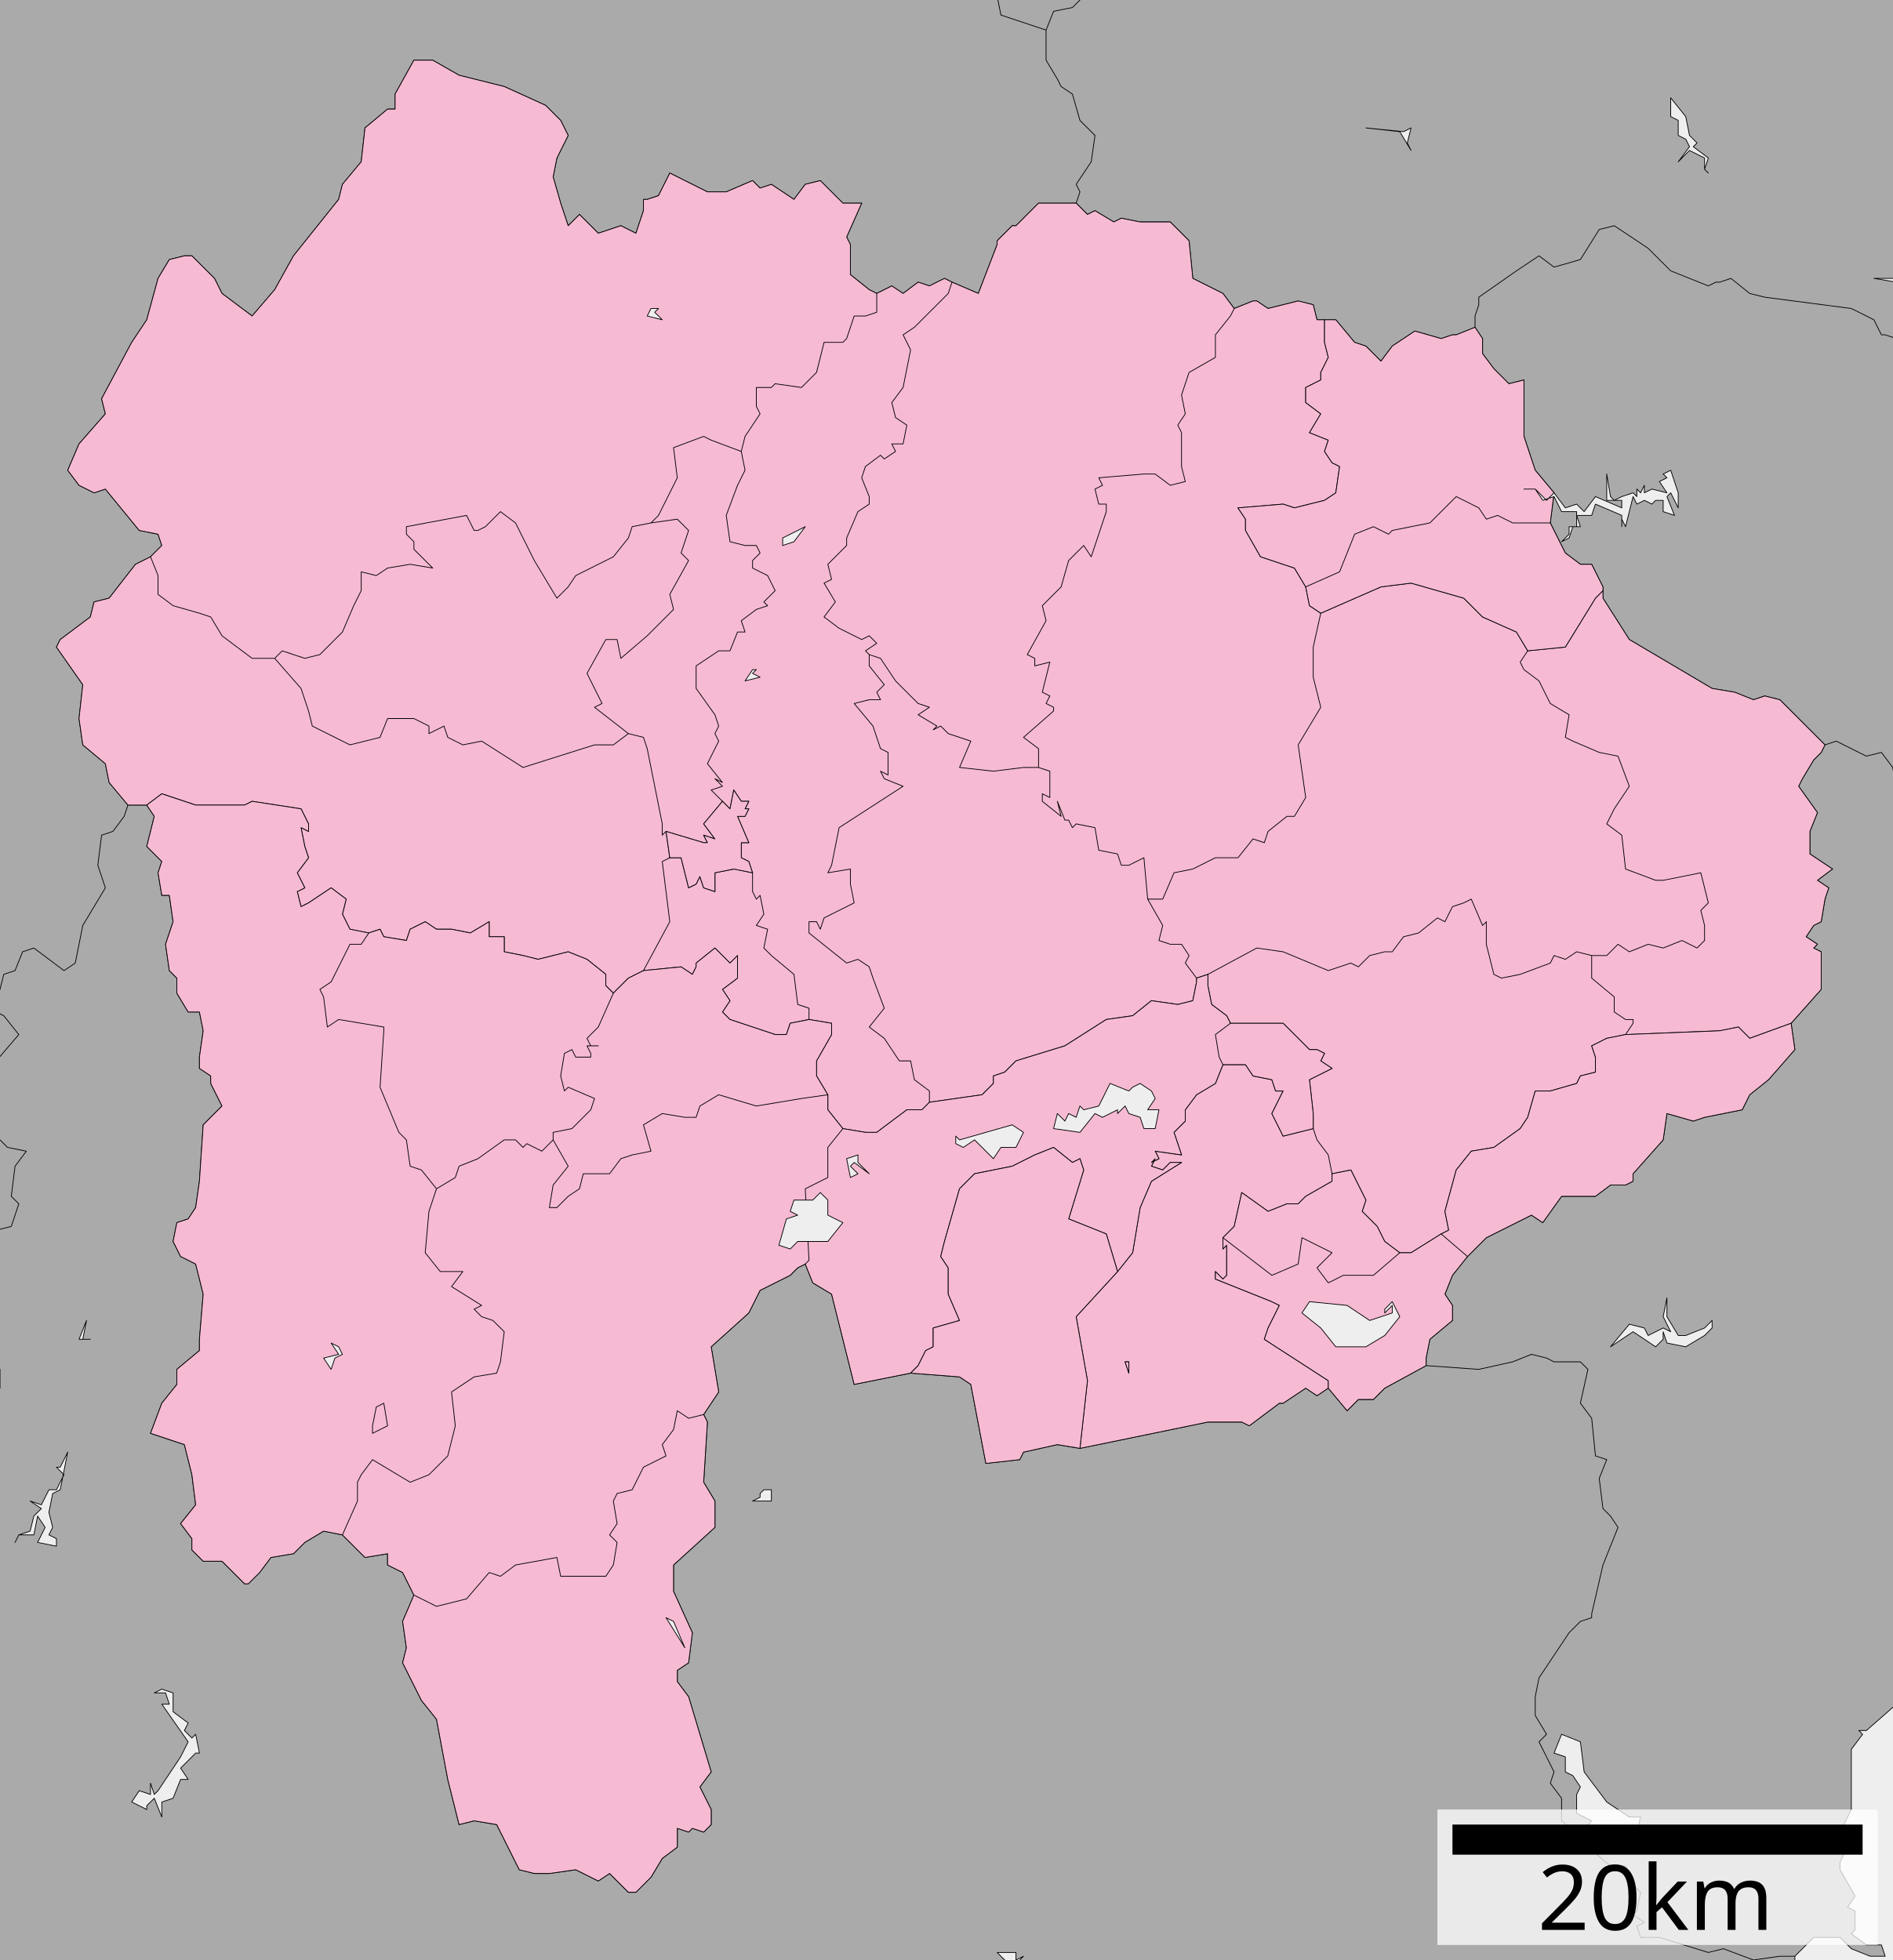
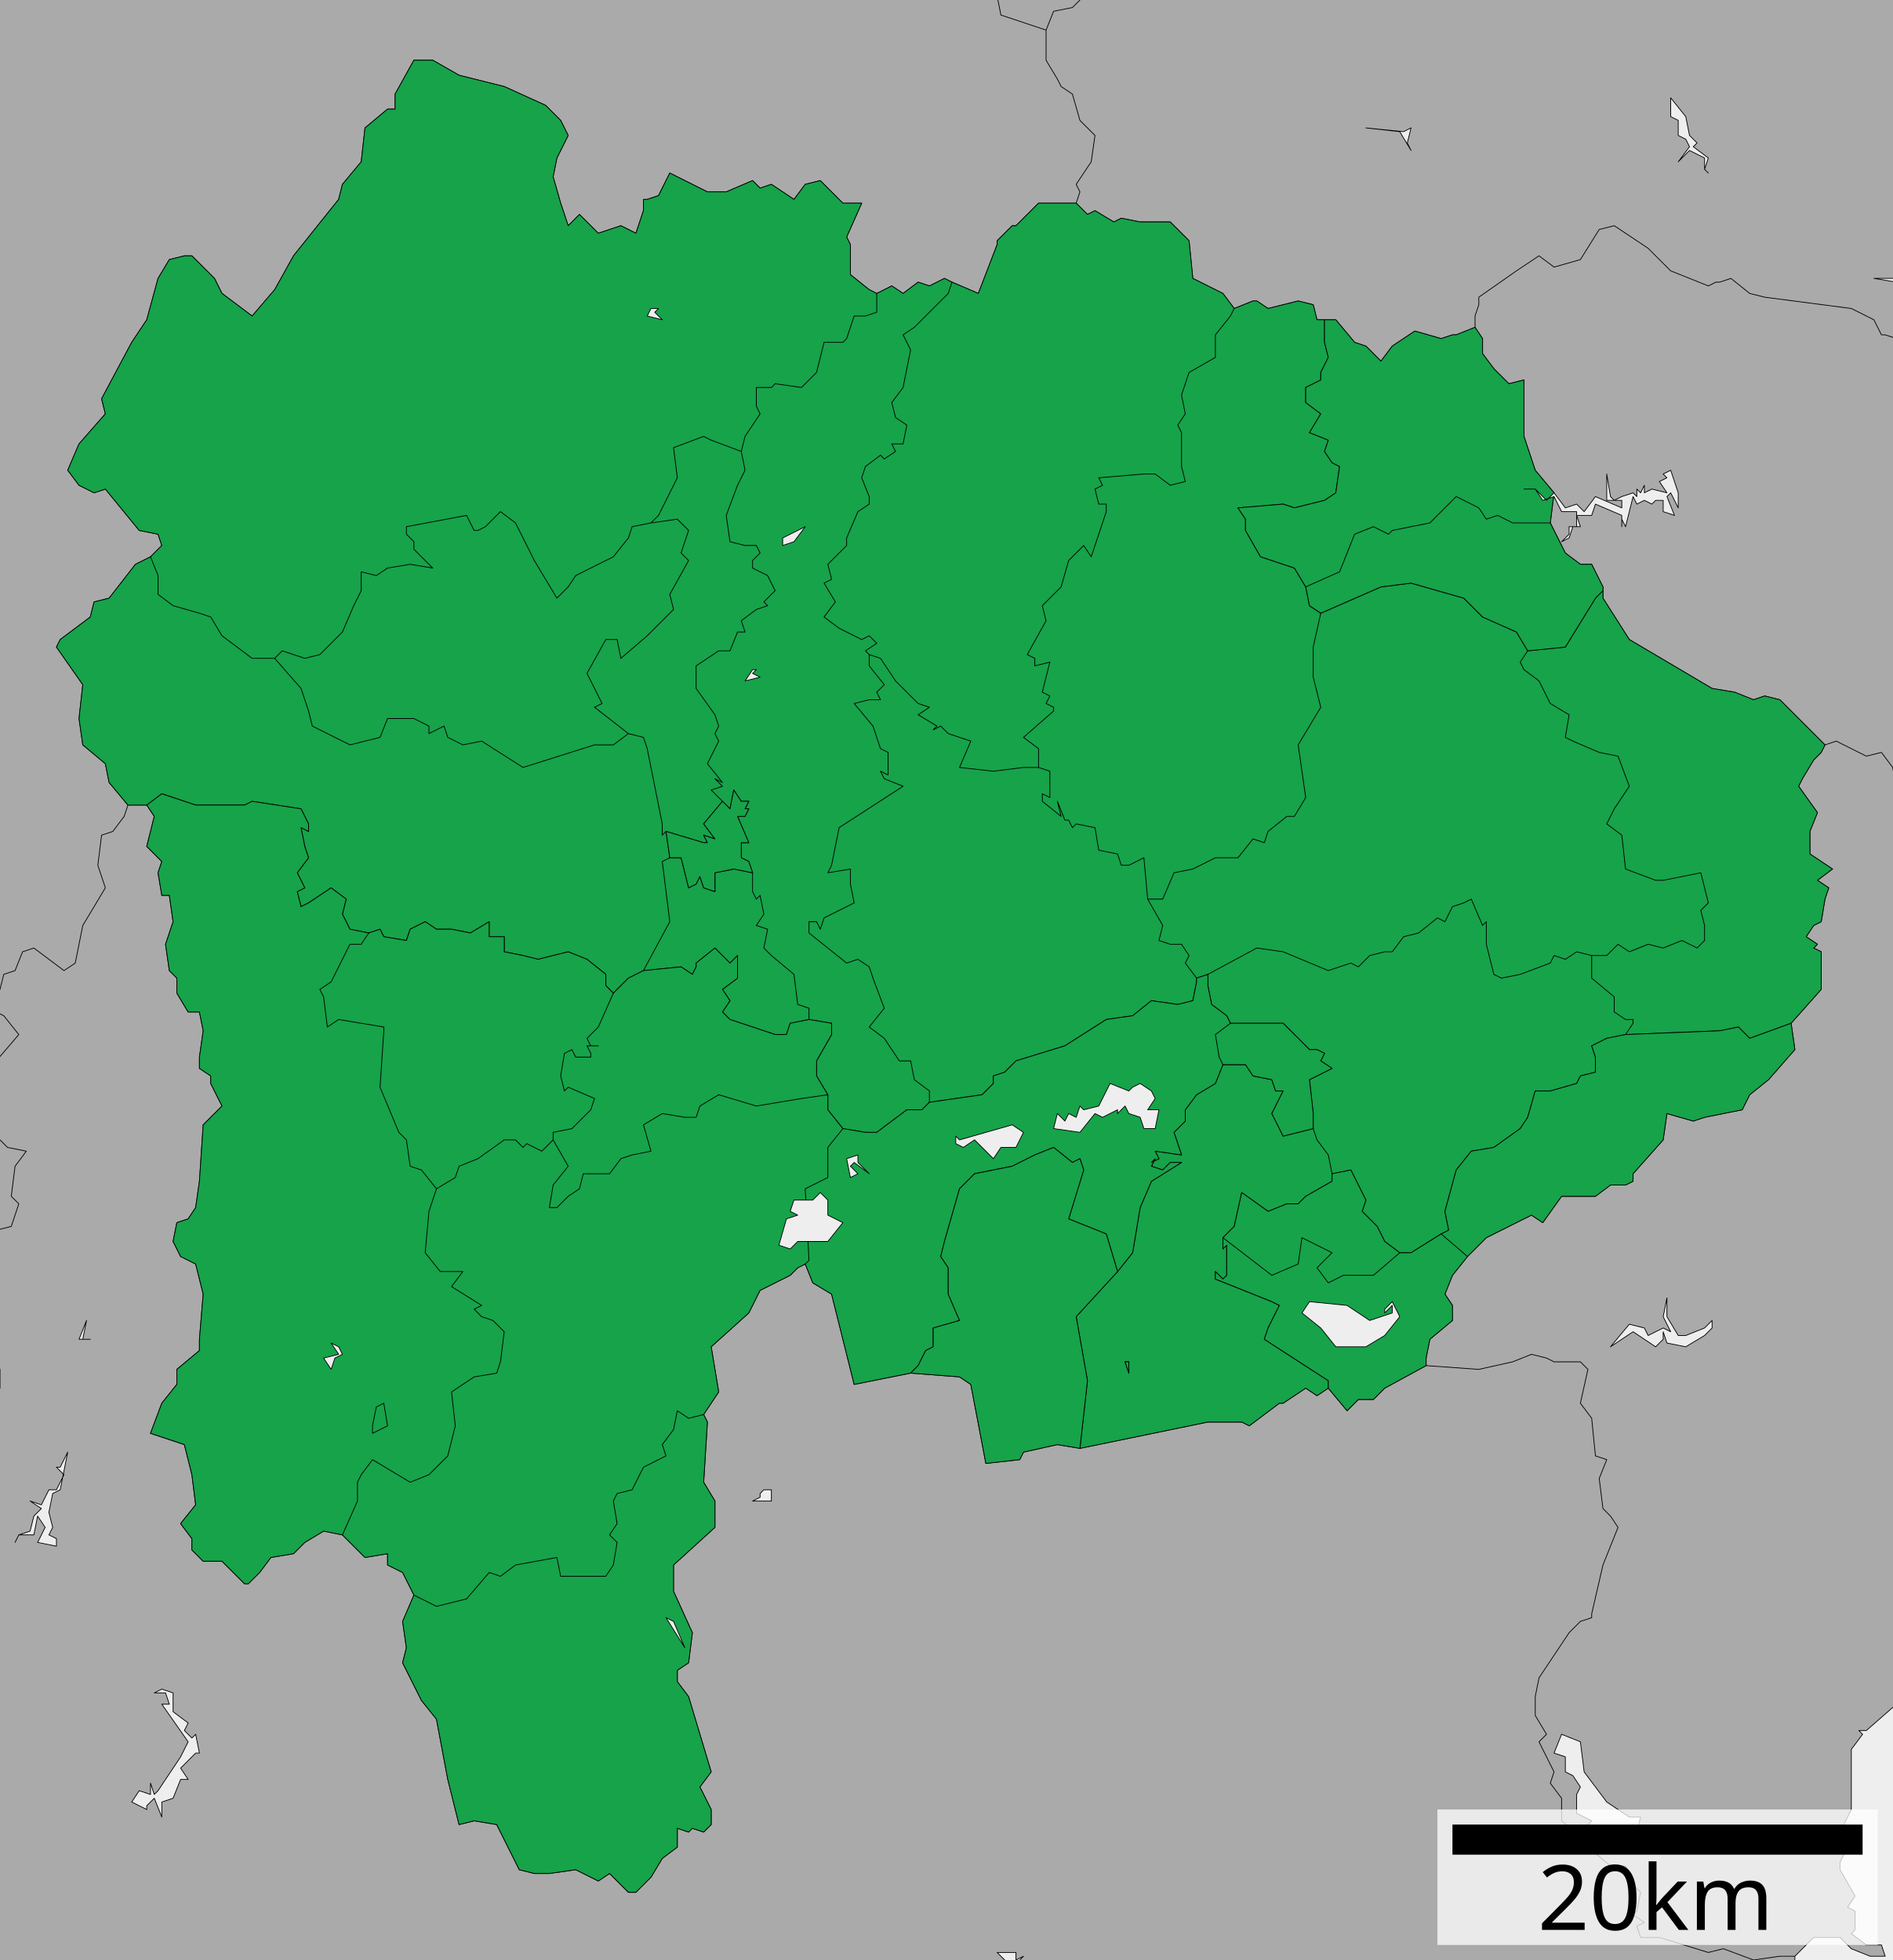
<svg xmlns="http://www.w3.org/2000/svg" width="503" height="521" version="1.1">
  <rect fill="#eeeeee" x="0" y="0" width="503" height="521" />
  <g stroke="black" stroke-width="0.2" stroke-linejoin="round">
    <path fill="#aaaaaa" d="M265-1l1 5 12 4 2-5 5-1 3-3zM288-1l-3 3-5 1-2 5v8l3 5 1 2 3 2 2 7 4 4-1 7-4 6 1 2-1 3 3 3 2-1 5 3 2-1 5 1h8l5 5 1 10 8 4 3 4 5-2h1l3 2 4-1 4-1 4 1 1 4h2h3l5 6 3 1 3 3 1 1 3-4 6-4 7 2 3-1h1l5-2v-3l1-3v-2l10-7 6-4 4 3 7-2 5-8 4-1 9 6 6 6 10 4 2-1h1l3-1 5 4 4 1 23 3 6 3 2 4h1l3 1v-91zM504 90l-3-1h-1l-2-4-6-3-23-3-4-1-5-4-3 1h-1l-2 1-10-4-6-6-9-6-4 1-5 8-7 2-4-3-6 4-10 7v2l-1 3v3l2 3v4l3 4 4 4 4-1v15l3 9 5 6-1 8 4 8 4 3h3l3 6v1v2l7 11 22 13 6 1 5 2 3-1 4 1 12 12 3-1 8 4 4-1 3 4 1 6zM504 210l-1-6-3-4-4 1-8-4-3 1-1 2-2 2-3 5-1 2 5 7-2 5v6l6 4-4 3 3 2-1 3-1 6-2 1-2 3 3 2-1 1 2 1v7v3l-8 9 1 7-7 8-5 4-2 4-5 1-5 1-3 1-7-2-1 7-8 9v2l-2 1h-4l-4 3h-9l-5 7-3-2-6 3-6 3-5 5-4 5-2 5 2 3v4l-6 5-1 5v2l14 1 9-2 5-2 4 1 2 1h7l2 2-2 9 3 4 1 10 3 1-2 5 1 8 2 2 2 3-4 10-3 13v1l-3 1-2 2-1 1-8 12-1 5v5l3 5-2 2 4 8-1 3 3 4v6l5 4 2 3 6 5h4l2 4v1l2 2-1 5-1 1 3 2-2 1 1 3h5l13 4 4-1 8 3 7-1h4l5-5h7l1 1 2 2 5 2h4l-1-3h-4l-4-3 1-1v-3v-2l-2-1 2-3-4-7v-2l2-4-1-6 2-4v-16l3-4-1-1h2l8-7zM-1 370l1-1v-5l-1-2zM-1 327l4-1 2-6-2-2 1-8 3-4-5-1-3-3zM-1 282l6-7-4-5-2-1zM-1 265l1-2 1-4 3-1 2-5 3-1 8 6 3-2 2-10 6-10-2-6 1-8 3-1 3-4 1-3-5-6-1-5-6-5-1-7 1-9-7-10 1-2 8-6 1-4 4-1 7-9 4-2 2-2 1-1-1-3-5-1-9-11-3 1-4-2-3-4 3-7 7-8-1-4 8-15 4-6 3-11 3-5 4-1h2l6 6 2 4 8 6 6-7 5-9 12-15 1-4 5-6 1-9 6-5h2v-4l5-9h5l7 4 12 3 11 5 4 4 2 4-3 6-1 5 2 7 2 6 3-3 5 5 6-2 4 2 2-6v-3h1l3-1 3-6 10 5h5l7-3 2 2 3-1 6 4 3-4 4-1 6 6h5l-4 9 1 2v8l5 4 2 1 4-2 3 2 4-3 3 1 4-2 2 1 7 3 5-13v-1l4-4h1l6-6h10l1-3-1-2 4-6 1-7-4-4-2-7-3-2-1-2-3-5v-8l-12-4-1-5h-266zM268 522l-3-3h5v2l2-1-2 2h207v-2h-4l-7 1-8-3-4 1-13-4h-5l-1-3 2-1-3-2 1-1 1-5-2-2v-1l-2-4h-4l-6-5-2-3-5-4v-6l-3-4 1-3-4-8 2-2-3-5v-5l1-5 8-12 1-1 2-2 3-1v-1l3-13 4-10-2-3-2-2-1-8 2-5-3-1-1-10-3-4 2-9-2-2h-7l-2-1-4-1-5 2-9 2-14-1-11 6-3 3h-4l-3 3-5-6-3 2-3-2-6 4h-1l-8 6-2-1h-9l-34 7-6-1-9 2-1 2-9 1-4-21-3-2-13-1-15 3-6-24-5-3-2-5-2 1-2 2-8 4-3 6-10 9 2 12-2 3-2 3 1 2-1 16 3 5v7l-11 10v7l5 11-1 8-3 2v3l3 4 6 20-3 4 3 6v4l-2 2-3-1-1 1-3-1v5l-4 3-3 5-4 4h-2l-5-5-3 2-6-3-7 1h-4l-4-1-6-12-6-1-4 1-3-12-3-16-4-5-5-10 1-4-1-7 3-7-3-6-4-2v-3l-6 1-6-6-5-1-5 3-3 3-6 1-3 4-3 3h-1l-6-6h-5l-3-3v-3l-3-4 4-5-1-8-2-8-9-3 3-8 4-5v-4l6-5v-3l1-12-2-8-4-2-2-4 1-5 3-1 2-3 1-7 1-15 5-5-3-6v-2l-3-2v-3l1-7-1-5h-3l-3-5v-4l-2-2-1-7 2-6-1-7h-2l-1-6 1-3-4-4 2-8-2-3h-5l-1 3-3 4-3 1-1 8 2 6-6 10-2 10-3 2-8-6-3 1-2 5-3 1-1 4-1 2v4l2 1 4 5-6 7v20l3 3 5 1-3 4-1 8 2 2-2 6-4 1v35l1 2v5l-1 1v152z" />
-     <path fill="#f6bad3" d="M287 385l34-7h9l2 1 8-6h1l6-4 3 2 3-2v-2l-17-11 1-3 3-6-2-1-15-6v-2l2 2 1-1v-8l-1 1v-2v-1l3-3 2-9 7 5 5-2h3l2-2 7-4v-2l5-1 4 8-1 3 4 4 2 4 4 3h3l8-5 2-1-1-5 3-11 4-5 6-1 7-5 2-3 2-7h4l7-2 1-2 4-1v-4l-1-3 4-2 5-1 25-1 5-1 3 3 11-4 8-9v-3v-7l-2-1 1-1-3-2 2-3 2-1 1-6 1-3-3-2 4-3-6-4v-6l2-5-5-7 1-2 3-5 2-2 1-2-12-12-4-1-3 1-5-2-6-1-22-13-7-11v-2l-2 2-8 13-10 1-3-5-9-4-5-5-14-4-8 1-16 7-3-2-1-5-3-5-9-3-4-7v-3l-2-3 12-1 3 1 8-2 3-2 1-7-2-1-2-3 1-3-5-2 3-5-4-3v-4l4-2v-2l2-4-1-4v-6h-2l-1-4-4-1-4 1-4 1-3-2h-1l-5 2-3-4-8-4-1-10-5-5h-8l-5-1-2 1-5-3-2 1-3-3h-10l-6 6h-1l-4 4v1l-5 13-7-3-2-1-4 2-3-1-4 3-3-2-4 2-2-1-5-4v-8l-1-2 4-9h-5l-6-6-4 1-3 4-6-4-3 1-2-2-7 3h-5l-10-5-3 6-3 1h-1v3l-2 6-4-2-6 2-5-5-3 3-2-6-2-7 1-5 3-6-2-4-4-4-11-5-12-3-7-4h-5l-5 9v4h-2l-6 5-1 9-5 6-1 4-12 15-5 9-6 7-8-6-2-4-6-6h-2l-4 1-3 5-3 11-4 6-8 15 1 4-7 8-3 7 3 4 4 2 3-1 9 11 5 1 1 3-1 1-2 2-4 2-7 9-4 1-1 4-8 6-1 2 7 10-1 9 1 7 6 5 1 5 5 6h5l4-3 9 3h13l2-1 13 2 2 4v2l-2-1 1 5 1 3-3 4 2 4-2 1 1 4 2-1 6-4 4 3-1 4 2 4 5 1 3-1 1 2 6 1 1-3 4-2 3 2h4l5 1 5-3v4h4v4l5 1 4 1 8-2 5 2 5 4v3l2 2 4-4 4-2 10-1 3 2 1-2v-1l5-4 4 4 2-2v6l-4 3 2 3-2 3 2 2 12 4h3l1-3 5-1 6 1v3l-4 7v4l3 5v4l4 5 6 1h3l8-6h4l2-2 14-2 3-3v-2l3-1 3-3 13-4 11-7 7-1 5-4 7 1 4-1 1-5v-1l3-1v3l1 5 4 3 1 2h14l7 7h2l2 1-1 2 3 2-6 3 1 9v4l-8 2-3-6 3-6h-2l-1-3-5-1-2-3h-6l-2 5-5 3-3 4v3l-3 3 2 6-7-1 1 2-2 1 1-1-1 2 3 1 2-2h3l-8 5-3 7-2 12-4 5-11 12 3 17-1 9zM299 362h1v3zM200 232l-5-1-5 1v5l-3-1-1-3-1 2-2 1-2-8h-3l-1-7 10 3h1l-1-2 3 1-3-4 5-6 2 2 1-5 2 3h2l-1 2h1l-1 2h-2l3 7h-2v2v2l2 1z" />
-     <path fill="#f6bad3" d="M169 503l4-4 3-5 4-3v-5l3 1 1-1 3 1 2-2v-4l-3-6 3-4-6-20-3-4v-3l3-2 1-8-5-11v-7l11-10v-7l-3-5 1-16-1-2 2-3 2-3-2-12 10-9 3-6 8-4 2-2 2-1 2 5 5 3 6 24 15-3 2-2 2-4 2-1v-5l7-2-3-7v-7l-2-3 1-4 4-14 4-4 10-2 6-3 5-2 5 4 2-1 1 3-4 13 10 4 3 10 4-5 2-12 3-7 8-5h-3l-2 2-3-1 1-2-1 1 2-1-1-2 7 1-2-6 3-3v-3l3-4 5-3 2-5h6l2 3 5 1 1 3h2l-3 6 3 6 8-2v-4l-1-9 6-3-3-2 1-2-2-1h-2l-7-7h-14l-1-2-4-3-1-5v-3l-3 1v1l-1 5-4 1-7-1-5 4-7 1-11 7-13 4-3 3-3 1v2l-3 3-14 2-2 2h-4l-8 6h-3l-6-1-4-5v-4l-3-5v-4l4-7v-3l-6-1-5 1-1 3h-3l-12-4-2-2 2-3-2-3 4-3v-6l-2 2-4-4-5 4v1l-1 2-3-2-10 1-4 2-4 4-2-2v-3l-5-4-5-2-8 2-4-1-5-1v-4h-4v-4l-5 3-5-1h-4l-3-2-4 2-1 3-6-1-1-2-3 1-5-1-2-4 1-4-4-3-6 4-2 1-1-4 2-1-2-4 3-4-1-3-1-5 2 1v-2l-2-4-13-2-2 1h-13l-9-3-4 3 2 3-2 8 4 4-1 3 1 6h2l1 7-2 6 1 7 2 2v4l3 5h3l1 5-1 7v3l3 2v2l3 6-5 5-1 15-1 7-2 3-3 1-1 5 2 4 4 2 2 8-1 12v3l-6 5v4l-4 5-3 8 9 3 2 8 1 8-4 5 3 4v3l3 3h5l6 6h1l3-3 3-4 6-1 3-3 5-3 5 1 6 6 6-1v3l4 2 3 6-3 7 1 7-1 4 5 10 4 5 3 16 3 12 4-1 6 1 6 12 4 1h4l7-1 6 3 3-2 5 5zM195 231l5 1-1-3-2-1v-2v-2h2l-3-7h2l1-2h-1l1-2h-2l-2-3-1 5-2-2-5 6 3 4-3-1 1 2h-1l-10-3 1 7h3l2 8 2-1 1-2 1 3 3 1v-5zM299 362l1 3v-3z" />
-     <path fill="#f6bad3" d="M287 385l1-9 1-9-3-17 11-12-3-10-10-4 4-13-1-3-2 1-5-4-5 2-6 3-10 2-4 4-4 14-1 4 2 3v7l3 7-7 2v5l-2 1-2 4-2 2 13 1 3 2 4 21 9-1 1-2 9-2zM386 339l4-5 5-5 6-3 6-3 3 2 5-7h9l4-3h4l2-1v-2l8-9 1-7 7 2 3-1 5-1 5-1 2-4 5-4 7-8-1-7-11 4-3-3-5 1-25 1-5 1-4 2 1 3v4l-4 1-1 2-7 2h-4l-2 7-2 3-7 5-6 1-4 5-3 11 1 5-2 1-8 5h-3l-4-3-2-4-4-4 1-3-4-8-5 1v2l-7 4-2 2h-3l-5 2-7-5-2 9-3 3v1v2l1-1v8l-1 1-2-2v2l15 6 2 1-3 6-1 3 17 11v2l5 6 3-3h4l3-3 11-6v-2l1-5 6-5v-4l-2-3zM406 173l10-1 8-13 2-2v-1l-3-6h-3l-4-3-4-8 1-8-5-6-3-9v-15l-4 1-4-4-3-4v-4l-2-3-5 2h-1l-3 1-7-2-6 4-3 4-1-1-3-3-3-1-5-6h-3v6l1 4-2 4v2l-4 2v4l4 3-3 5 5 2-1 3 2 3 2 1-1 7-3 2-8 2-3-1-12 1 2 3v3l4 7 9 3 3 5 1 5 3 2 16-7 8-1 14 4 5 5 9 4z" />
+     <path fill="#16a34a" d="M287 385l34-7h9l2 1 8-6h1l6-4 3 2 3-2v-2l-17-11 1-3 3-6-2-1-15-6v-2l2 2 1-1v-8l-1 1v-2v-1l3-3 2-9 7 5 5-2h3l2-2 7-4v-2l5-1 4 8-1 3 4 4 2 4 4 3h3l8-5 2-1-1-5 3-11 4-5 6-1 7-5 2-3 2-7h4l7-2 1-2 4-1v-4l-1-3 4-2 5-1 25-1 5-1 3 3 11-4 8-9v-3v-7l-2-1 1-1-3-2 2-3 2-1 1-6 1-3-3-2 4-3-6-4v-6l2-5-5-7 1-2 3-5 2-2 1-2-12-12-4-1-3 1-5-2-6-1-22-13-7-11v-2l-2 2-8 13-10 1-3-5-9-4-5-5-14-4-8 1-16 7-3-2-1-5-3-5-9-3-4-7v-3l-2-3 12-1 3 1 8-2 3-2 1-7-2-1-2-3 1-3-5-2 3-5-4-3v-4l4-2v-2l2-4-1-4v-6h-2l-1-4-4-1-4 1-4 1-3-2h-1l-5 2-3-4-8-4-1-10-5-5h-8l-5-1-2 1-5-3-2 1-3-3h-10l-6 6h-1l-4 4v1l-5 13-7-3-2-1-4 2-3-1-4 3-3-2-4 2-2-1-5-4v-8l-1-2 4-9h-5l-6-6-4 1-3 4-6-4-3 1-2-2-7 3h-5l-10-5-3 6-3 1h-1v3l-2 6-4-2-6 2-5-5-3 3-2-6-2-7 1-5 3-6-2-4-4-4-11-5-12-3-7-4h-5l-5 9v4h-2l-6 5-1 9-5 6-1 4-12 15-5 9-6 7-8-6-2-4-6-6h-2l-4 1-3 5-3 11-4 6-8 15 1 4-7 8-3 7 3 4 4 2 3-1 9 11 5 1 1 3-1 1-2 2-4 2-7 9-4 1-1 4-8 6-1 2 7 10-1 9 1 7 6 5 1 5 5 6h5l4-3 9 3h13l2-1 13 2 2 4v2l-2-1 1 5 1 3-3 4 2 4-2 1 1 4 2-1 6-4 4 3-1 4 2 4 5 1 3-1 1 2 6 1 1-3 4-2 3 2h4l5 1 5-3v4h4v4l5 1 4 1 8-2 5 2 5 4v3l2 2 4-4 4-2 10-1 3 2 1-2v-1l5-4 4 4 2-2v6l-4 3 2 3-2 3 2 2 12 4h3l1-3 5-1 6 1v3l-4 7v4l3 5v4l4 5 6 1h3l8-6h4l2-2 14-2 3-3v-2l3-1 3-3 13-4 11-7 7-1 5-4 7 1 4-1 1-5v-1l3-1v3l1 5 4 3 1 2h14l7 7h2l2 1-1 2 3 2-6 3 1 9v4l-8 2-3-6 3-6h-2l-1-3-5-1-2-3h-6l-2 5-5 3-3 4v3l-3 3 2 6-7-1 1 2-2 1 1-1-1 2 3 1 2-2h3l-8 5-3 7-2 12-4 5-11 12 3 17-1 9zM299 362h1v3zM200 232l-5-1-5 1v5l-3-1-1-3-1 2-2 1-2-8h-3l-1-7 10 3h1l-1-2 3 1-3-4 5-6 2 2 1-5 2 3h2l-1 2h1l-1 2h-2l3 7h-2v2v2l2 1z" />
+     <path fill="#16a34a" d="M169 503l4-4 3-5 4-3v-5l3 1 1-1 3 1 2-2v-4l-3-6 3-4-6-20-3-4v-3l3-2 1-8-5-11v-7l11-10v-7l-3-5 1-16-1-2 2-3 2-3-2-12 10-9 3-6 8-4 2-2 2-1 2 5 5 3 6 24 15-3 2-2 2-4 2-1v-5l7-2-3-7v-7l-2-3 1-4 4-14 4-4 10-2 6-3 5-2 5 4 2-1 1 3-4 13 10 4 3 10 4-5 2-12 3-7 8-5h-3l-2 2-3-1 1-2-1 1 2-1-1-2 7 1-2-6 3-3v-3l3-4 5-3 2-5h6l2 3 5 1 1 3h2l-3 6 3 6 8-2v-4l-1-9 6-3-3-2 1-2-2-1h-2l-7-7h-14l-1-2-4-3-1-5v-3l-3 1v1l-1 5-4 1-7-1-5 4-7 1-11 7-13 4-3 3-3 1v2l-3 3-14 2-2 2h-4l-8 6h-3l-6-1-4-5v-4l-3-5v-4l4-7v-3l-6-1-5 1-1 3h-3l-12-4-2-2 2-3-2-3 4-3v-6l-2 2-4-4-5 4v1l-1 2-3-2-10 1-4 2-4 4-2-2v-3l-5-4-5-2-8 2-4-1-5-1v-4h-4v-4l-5 3-5-1h-4l-3-2-4 2-1 3-6-1-1-2-3 1-5-1-2-4 1-4-4-3-6 4-2 1-1-4 2-1-2-4 3-4-1-3-1-5 2 1v-2l-2-4-13-2-2 1h-13l-9-3-4 3 2 3-2 8 4 4-1 3 1 6h2l1 7-2 6 1 7 2 2v4l3 5h3l1 5-1 7v3l3 2v2l3 6-5 5-1 15-1 7-2 3-3 1-1 5 2 4 4 2 2 8-1 12v3l-6 5v4l-4 5-3 8 9 3 2 8 1 8-4 5 3 4v3l3 3h5l6 6h1l3-3 3-4 6-1 3-3 5-3 5 1 6 6 6-1v3l4 2 3 6-3 7 1 7-1 4 5 10 4 5 3 16 3 12 4-1 6 1 6 12 4 1h4l7-1 6 3 3-2 5 5zM195 231l5 1-1-3-2-1v-2v-2h2l-3-7h2l1-2h-1l1-2h-2l-2-3-1 5-2-2-5 6 3 4-3-1 1 2h-1l-10-3 1 7h3l2 8 2-1 1-2 1 3 3 1v-5zM299 362l1 3v-3z" />
+     <path fill="#16a34a" d="M287 385l1-9 1-9-3-17 11-12-3-10-10-4 4-13-1-3-2 1-5-4-5 2-6 3-10 2-4 4-4 14-1 4 2 3v7l3 7-7 2v5l-2 1-2 4-2 2 13 1 3 2 4 21 9-1 1-2 9-2zM386 339l4-5 5-5 6-3 6-3 3 2 5-7h9l4-3h4l2-1v-2l8-9 1-7 7 2 3-1 5-1 5-1 2-4 5-4 7-8-1-7-11 4-3-3-5 1-25 1-5 1-4 2 1 3v4l-4 1-1 2-7 2h-4l-2 7-2 3-7 5-6 1-4 5-3 11 1 5-2 1-8 5h-3l-4-3-2-4-4-4 1-3-4-8-5 1v2l-7 4-2 2h-3l-5 2-7-5-2 9-3 3v1v2l1-1v8l-1 1-2-2v2l15 6 2 1-3 6-1 3 17 11v2l5 6 3-3h4l3-3 11-6v-2l1-5 6-5v-4l-2-3zM406 173l10-1 8-13 2-2v-1l-3-6h-3l-4-3-4-8 1-8-5-6-3-9v-15l-4 1-4-4-3-4v-4l-2-3-5 2h-1l-3 1-7-2-6 4-3 4-1-1-3-3-3-1-5-6h-3v6l1 4-2 4v2l-4 2v4l4 3-3 5 5 2-1 3 2 3 2 1-1 7-3 2-8 2-3-1-12 1 2 3v3l4 7 9 3 3 5 1 5 3 2 16-7 8-1 14 4 5 5 9 4z" />
    <path fill="none" stroke-linecap="round" d="M328 82l-1 2-4 5v6l-7 4-2 6 1 5-2 3 1 2v9l1 4-4 1-4-3h-3l-12 1 1 2-2 1 1 4h2v2l-4 12-2-3-4 4-2 7-5 5 1 4-5 9 2 1v2l4-1-1 4-1 4 2 1-1 2 2 1v1l-8 7 4 3v5l3 1v5v2l-2-1v2l5 4-1-4 2 5h1l1 2 1-1 5 1 1 6 5 1 1 3h2l4-2 1 11h4l3-7 5-1 6-3h6l4-5 3 1 1-3 5-4h2l3-5-2-14 6-10-2-8v-8l2-9M276 204h-4l-8 1-9-1 3-7-6-2-2-2-2 1 1-1-5-3 3-2-3-1-6-6-4-6-3-1-1-1 3-2-2-2-2 1-6-3-4-3 3-4-3-5 2-1-1-4 5-5v-2l3-7 3-2v-2l-2-5 1-3 4-3 1 1 3-2-1-2h3l1-5-3-2-1-4 3-4 2-10-2-4 3-2 9-9 1-3M233 78v5l-3 1h-3l-2 6-1 1h-5l-2 8-4 4-7-1-1 1h-4v5l1 2-4 6-1 4 1 5-2 4-3 8 1 7 4 1h3l1 2-2 2v2l4 2 2 4-3 3 1 1-3 1-4 3 1 3h-2l-2 5h-3l-6 4v6l5 7 1 3-1 2 1 2-3 6 4 5-2-1 2 2-3 1 3 3M197 120l-8-3-2-1-8 3 1 8-5 10-2 2 7-1 3 3-2 6 2 2-5 9 1 4-7 7-7 6-1-5h-3l-5 9 4 8-2 1 9 7 4 1 1 3 4 20v3l1-1M173 139l-5 1-1 3-4 5-10 5-2 3-3 3-6-10-5-10-4-3-4 4-2 1h-1l-2-4-16 3v2l2 2v2l5 5-6-1-6 1-3 2-4-1v5l-2 4-3 7-6 6-4 1-6-2-2 2 7 8 2 6 1 4 10 5 8-2 2-5h7l4 2v2l4-2 1 3 4 2 5-1 11 7 19-6h5l4-3M73 175h-6l-8-6-3-5-3-1-7-2-4-3v-5l-2-5M231 174v3l4 5-2 2 1 2h-3l-4 1 5 6 2 6 2 1v6l-2-1 1 2 5 2-17 11-2 10-1 2 6-1v4l1 5-8 4-1 3-1-2h-2v3l10 8 3-1 3 2 1 3 3 8-4 5 4 3 4 6h3l1 5 4 3v3M406 173l-2 3 1 2 4 3 3 6 5 3-1 6 2 1 7 3 5 1 3 8-4 6-2 4 4 3 1 9 8 3h2l10-2 2 8-2 2 1 4v4l-2 2-4-2-5 2-4-1-5 2-3-2-1 1-2 2h-4v6l6 5v4l3 2h2v1l-2 3M423 254l-4-1-3 2-3-1-1 2-8 3-5 1-2-1-2-8v-6l-1 1-3-7-2 1-3 1-2 4-2-1-5 4-4 1-3 4h-2l-4 1-3 3-2-1-6 2-12-5-7-1-13 7M215 271v-3l-3-1-1-8-6-5-2-2 1-5-3-1 2-3-1-5-1 1-1-2v-5M318 260l-3-4 1-2-2-3h-3l-3-1 1-4-4-7M178 228l-2 1 2 16-7 13M354 312l-1-5-3-4-1-3M98 248l-2 3h-3l-1 2-4 8-3 2 1 2 1 8 3-2 12 2v1l-1 15 5 12 2 2 1 7 3 1 4 5 5-3 1-3 5-2 7-5h3l2 2 1-1 4 2 3-3v-2l5-1 5-5 1-3-7-3-1 1-1-4 1-6 2-1 1 2h4v-1l-1-2h3h-2l-1-2 3-3 4-9M327 272l-4 3 1 6 1 2M220 291l-7 1-12 2-10-3-5 3-1 3h-3l-6-1-5 3 2 7-5 1-3 1-3 4h-7l-1 4-3 2-3 3h-2l1-6 4-5-4-7M214 336l1-1-1-19 6-3v-8l4-5M116 316l-2 6-1 11 4 5h6l-3 4 8 5-2 1 2 2 3 1 3 3-1 8-1 3-6 1-3 2-3 2 1 9-2 8-5 5-5 2-10-6-3 4-1 2v5l-4 9M99 379v2l4-2-1-6-2 1-1 5M187 376l-4 1-3-2-1 5-3 4 1 3-6 3-3 6-4 1-1 2 1 6-2 3 2 2-1 6-2 3h-8h-4l-1-5-11 2-4 3-3-1-6 7-8 2-6-3M412 139h-10l-4-2-3 1-2-3-6-3-7 7-10 2-1 1-4-2-5 2-4 10-9 4M390 334l-7-6M372 333l-7 6h-8l-4 2-3-4 2-2 2-2-8-4-1 7-7 3-13-10" />
    <path fill="#eeeeee" d="M504 74h-6l6 1zM372 35l3 5-1-2 1-4-2 1-10-1zM448 37l1 2-3 4 3-3 4 2v3l1 1-1-1 1-3-4-3 1-1-2-2-1-5-4-5v5l2 1v4zM431 132l-2 1-1-1-1-6v7h4v2l-7-3-3 4-2-2-3 1-3-4-2 2-3-3h-3h3l2 3 3-1 2 4h4v4h-2v2l-2 2 2-1 1-3h2l-1-3h4l1-3 7 3v3v-2l1 2 2-8 1 2 2-1 2 1 1-1h2v3l3 1-2-5 1-1 2 4v-4l-2-6-2 1 1 1-2 1 2 3-4-1-2 1v-2l-1 2-1-1v2l-1-1zM443 345l-1 5 2 4-2-1-4 2-1-2-4-1-5 6 6-4 6 4 2-2v-2l1 3 5 1 5-3 2-2v-2l-2 2-5 2h-2l-3-5zM415 461l-2 5 3 1v4l2 1 2 3-1 2v5l4 2-1 1 3 2 1 4 2-2 5 2 1-1-1-3 1-2 1 2 1-4h-3l-6-4-6-8-1-8zM201 178h-1l-2 3 4-1-2-1zM214 140l-6 3v2l3-1zM174 83l1-1h-2l-1 2 4 1zM209 324l-2 7 3 1 2-2h8l4-5-4-2v-4l-2-2-2 2h-5l-1 3 2 1zM225 308l1 5 2-1-2-2 1-1 4 3-3-3v-2zM90 358l-2-1 2 3-4 1 2 3 1-3 2-1zM177 430l5 8-3-7zM351 353l4 5h8l5-3 4-5-2-4-2 2v1l2-2v2l-6 2-6-4-10-1-2 3zM255 303l-1-1v2l2 1 3-2 5 5 2-3h4l2-4-3-2zM301 289l-1 1-5-2-3 6-4 1-1-1-1 3-2-1-1 2-2-2-1 4 7 1 4-5 2 1 4-2v1l2-2 1 2 3 1 1 3h3l1-5h-3l2-3-1-2-3-2zM48 467l-6 9-1 1-1-3v3l-3-1-2 3 4 2v-1l2-2 2 5v-4l3-1 2-5h2l-2-3 4-4h1l-1-5-1 1-2-2 1-2-4-3v-5l-3-1-2 1h3l1 3h-2l7 10zM18 386l-2 4h-1l2 2-2 4h-2l-2 4-3-1 3 2-2 2-1 4-3 1-1 2 1-2h4l1-5 2 3-2 4 5 1v-2l-2-1 1-2-1-4 1-5 2-1zM22 356l1-5-2 5h3zM203 396l-1 1v1l-2 1h5v-3z" />
  </g>
  <g>
    <rect fill="white" opacity="0.75" x="382" y="481" width="117" height="36" />
    <rect fill="black" x="386" y="485" width="109" height="8" />
    <text fill="black" text-anchor="middle" font-size="24" font-family="sans-serif" x="440" y="513">20km</text>
  </g>
</svg>
